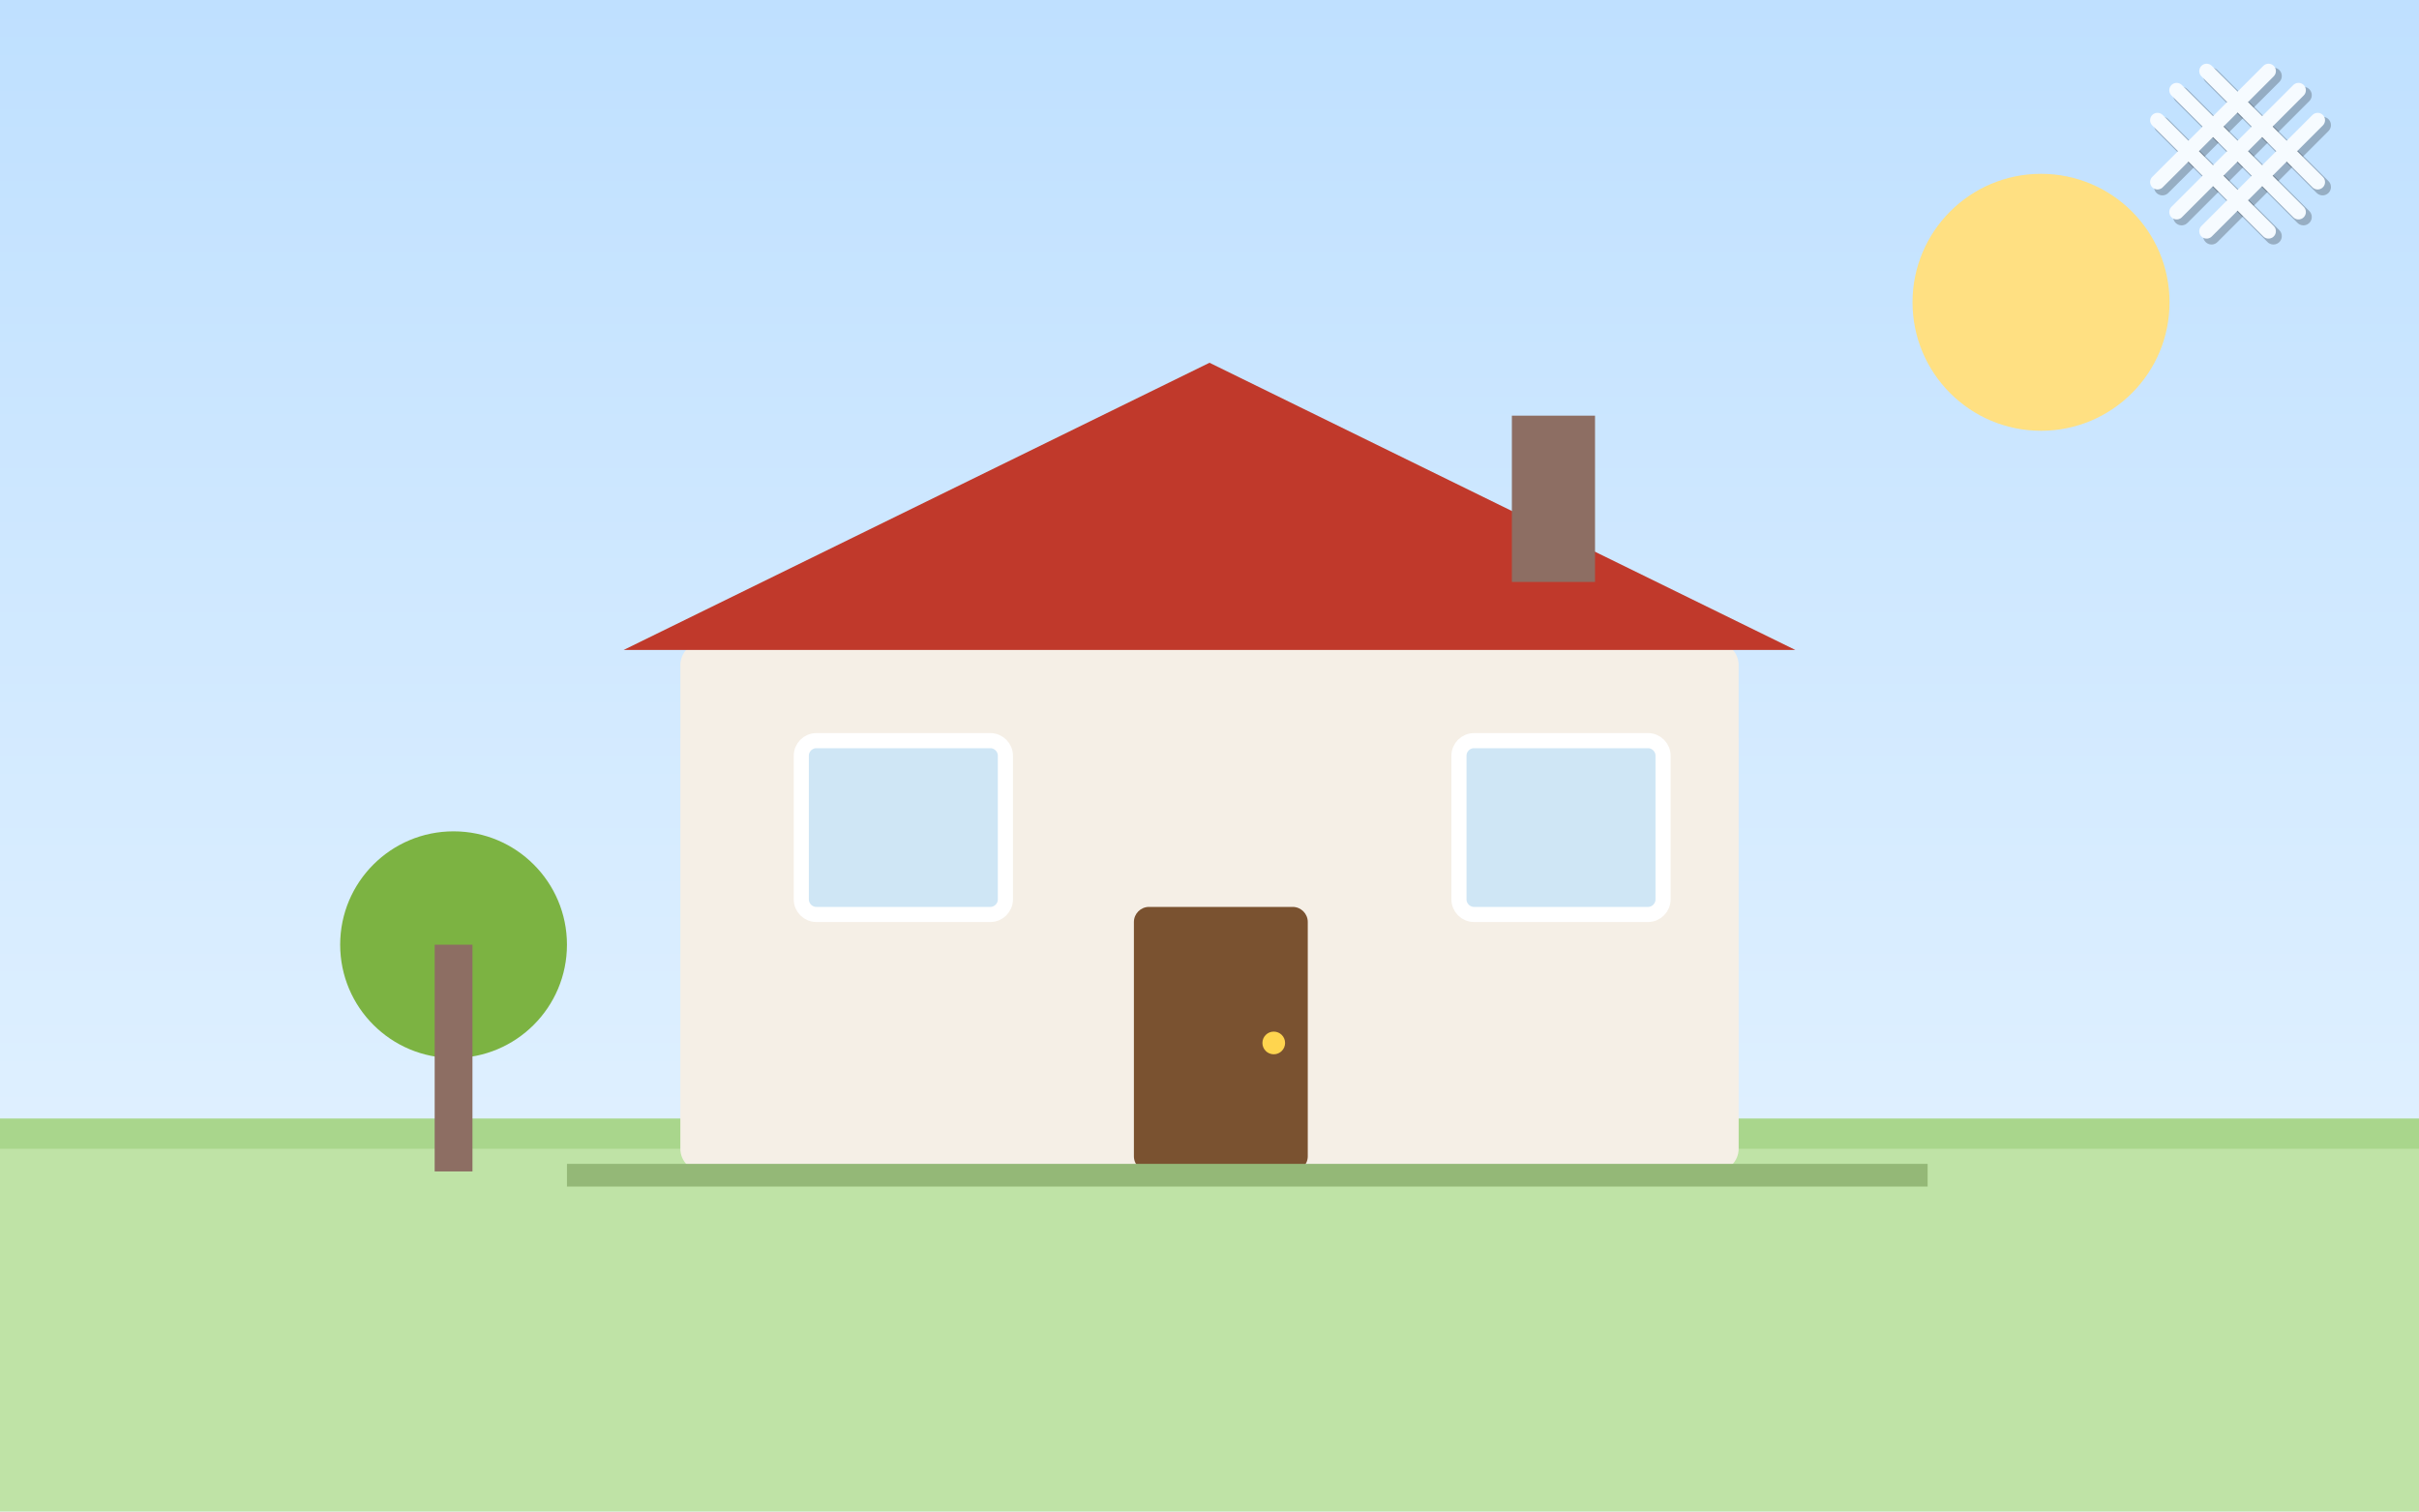
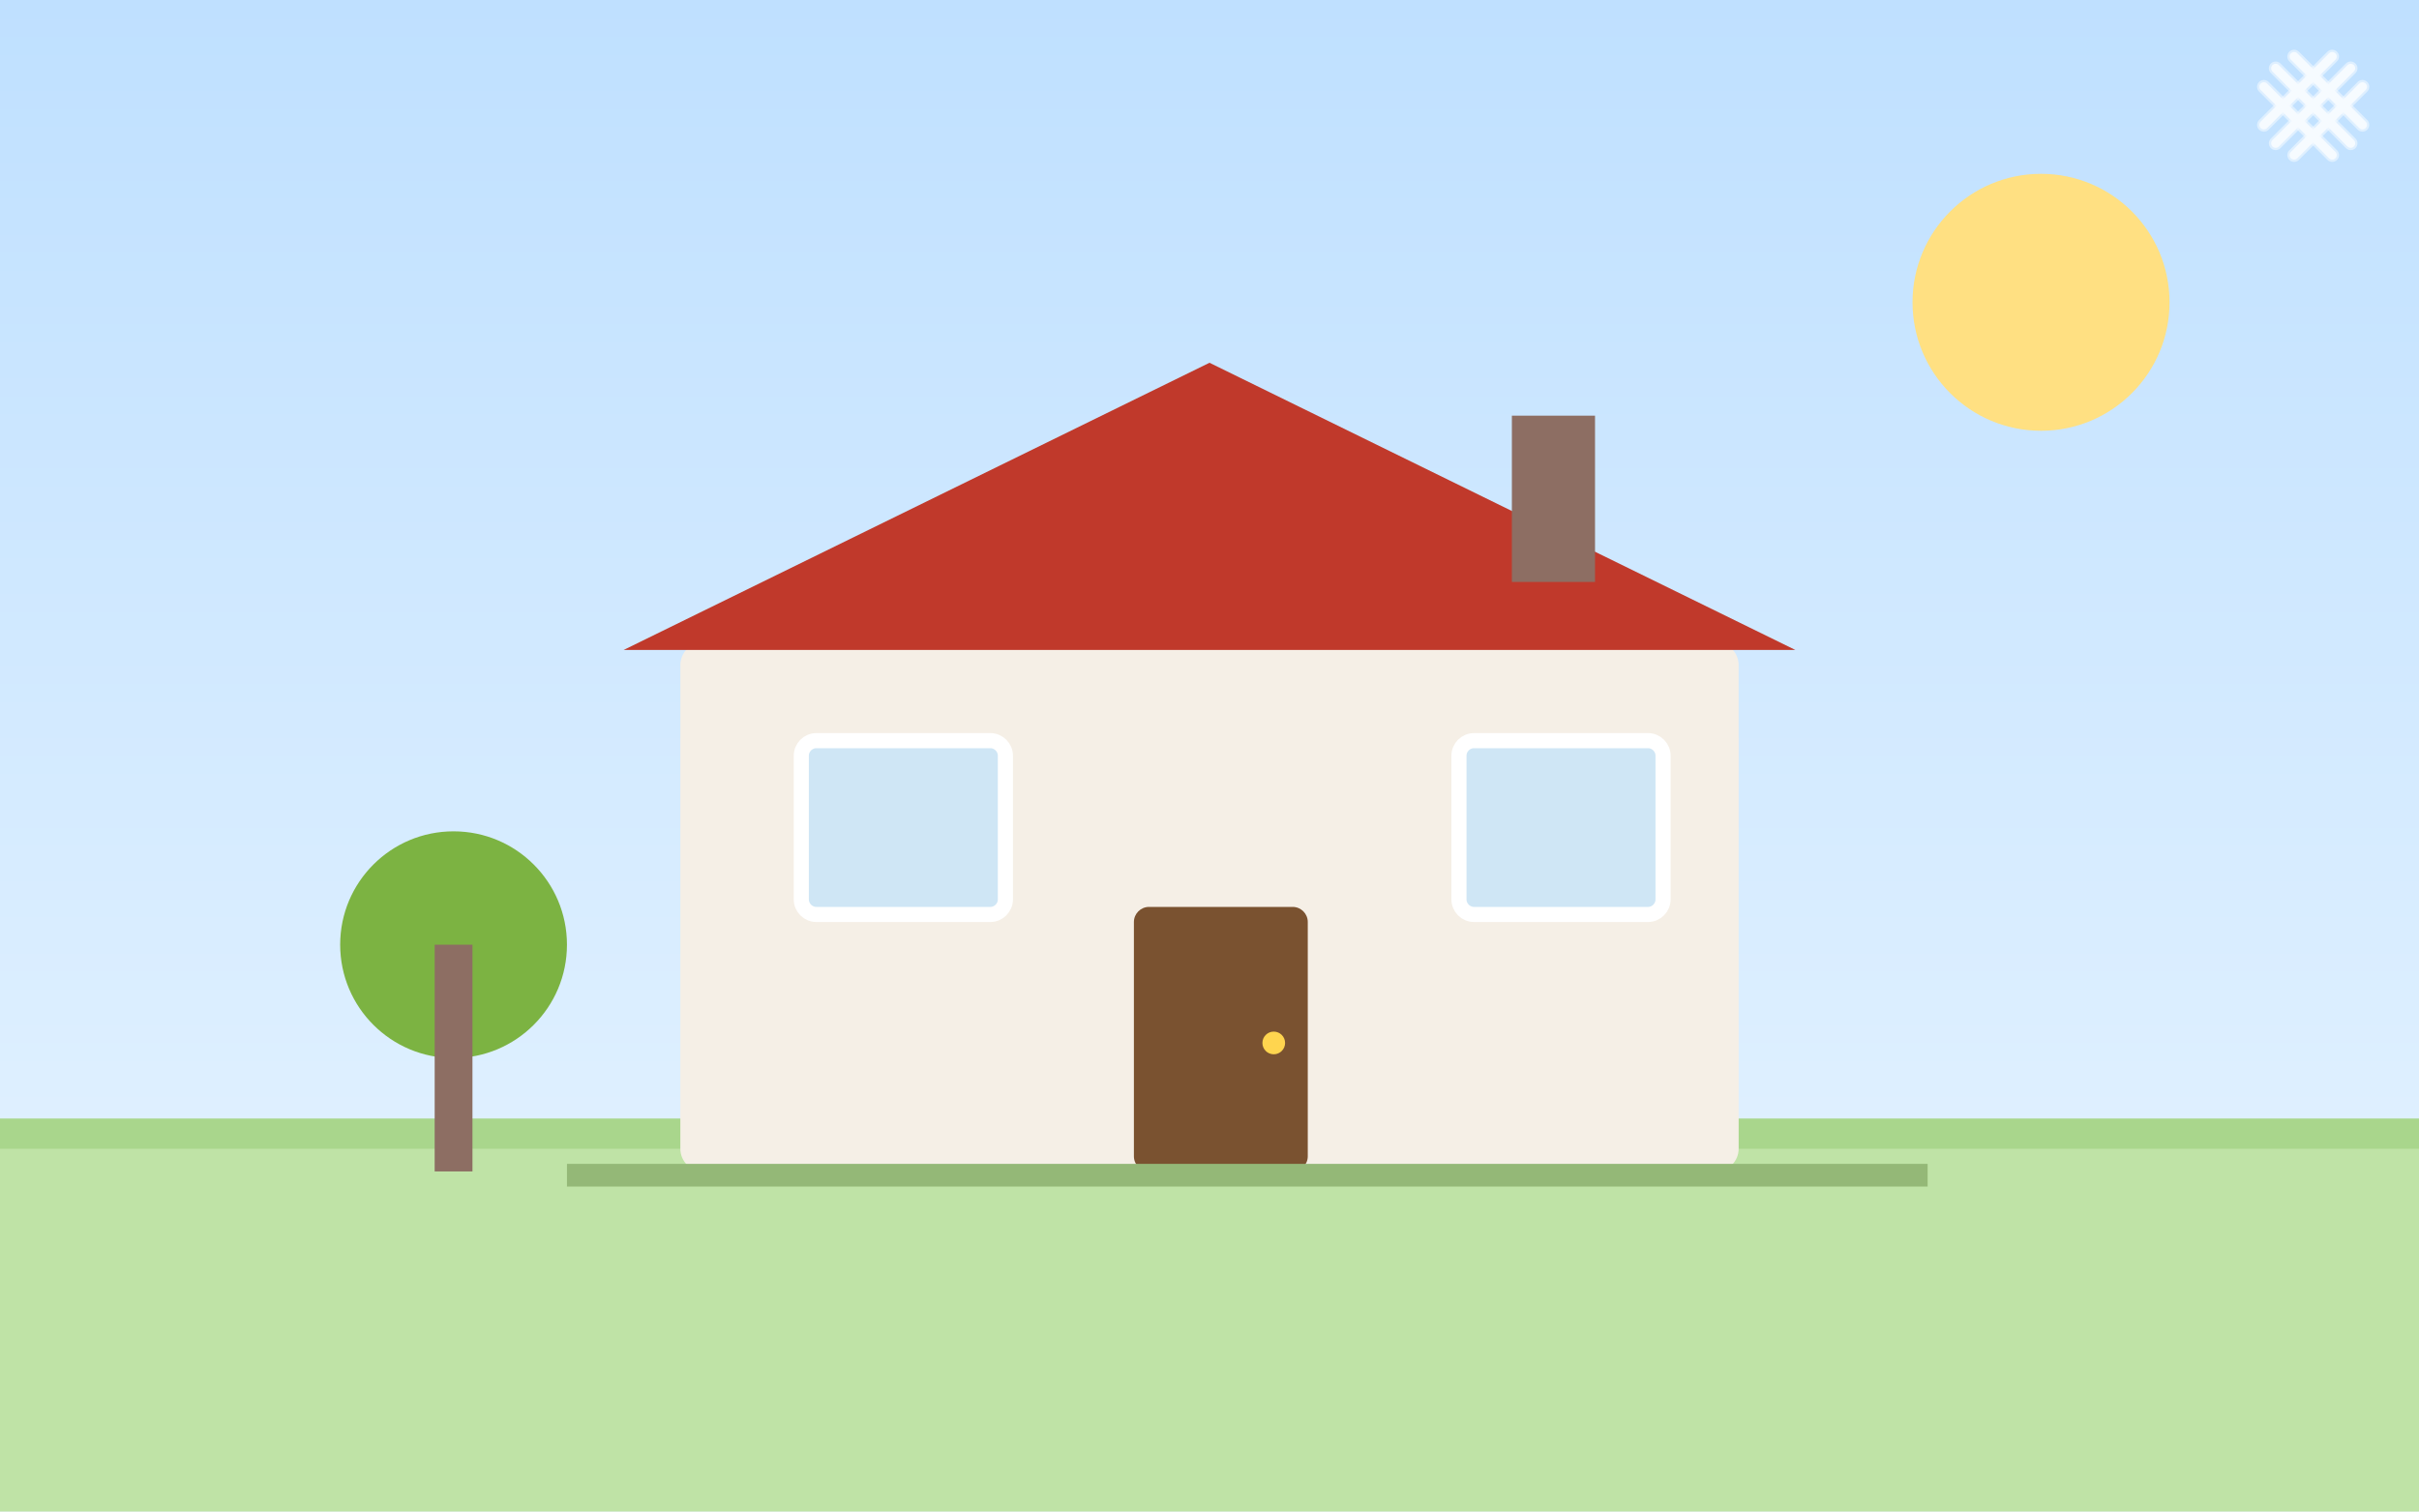
<svg xmlns="http://www.w3.org/2000/svg" width="640" height="400" viewBox="0 0 640 400">
  <defs>
    <linearGradient id="sky" x1="0" y1="0" x2="0" y2="1">
      <stop offset="0" stop-color="#bfe0ff" />
      <stop offset="1" stop-color="#e9f5ff" />
    </linearGradient>
  </defs>
  <rect width="640" height="400" fill="url(#sky)" />
  <circle cx="540" cy="80" r="34" fill="#ffe082" />
  <rect y="300" width="640" height="100" fill="#bfe3a6" />
  <rect y="296" width="640" height="8" fill="#a9d68c" />
  <rect x="180" y="170" width="280" height="140" rx="6" fill="#f5efe6" />
  <polygon points="165,172 320,96 475,172" fill="#c0392b" />
  <rect x="300" y="240" width="46" height="70" rx="4" fill="#7a5230" />
  <circle cx="337" cy="276" r="3" fill="#ffd54f" />
  <rect x="212" y="196" width="54" height="46" rx="4" fill="#cfe6f5" stroke="#fff" stroke-width="4" />
  <rect x="386" y="196" width="54" height="46" rx="4" fill="#cfe6f5" stroke="#fff" stroke-width="4" />
  <rect x="400" y="110" width="22" height="44" fill="#8d6e63" />
  <rect x="150" y="308" width="360" height="6" fill="#94b877" />
  <circle cx="120" cy="250" r="30" fill="#7cb342" />
  <rect x="115" y="250" width="10" height="60" fill="#8d6e63" />
-   <g transform="translate(566,14) scale(0.13)" fill="none" stroke-linecap="round" opacity="0.85">
-     <g stroke="#000000" stroke-opacity="0.28" stroke-width="34" transform="translate(10,10)">
+   <g transform="translate(596,12) scale(0.08)" fill="none" stroke-linecap="round" opacity="0.85">
+     <g stroke="#ffffff" stroke-opacity="0.55" stroke-width="45">
      <line x1="76" y1="76" x2="324" y2="324" />
      <line x1="137" y1="37" x2="363" y2="263" />
      <line x1="37" y1="137" x2="263" y2="363" />
      <line x1="76" y1="324" x2="324" y2="76" />
      <line x1="137" y1="363" x2="363" y2="137" />
      <line x1="37" y1="263" x2="263" y2="37" />
    </g>
    <g stroke="#ffffff" stroke-width="30">
      <line x1="76" y1="76" x2="324" y2="324" />
      <line x1="137" y1="37" x2="363" y2="263" />
      <line x1="37" y1="137" x2="263" y2="363" />
      <line x1="76" y1="324" x2="324" y2="76" />
      <line x1="137" y1="363" x2="363" y2="137" />
      <line x1="37" y1="263" x2="263" y2="37" />
    </g>
  </g>
</svg>
